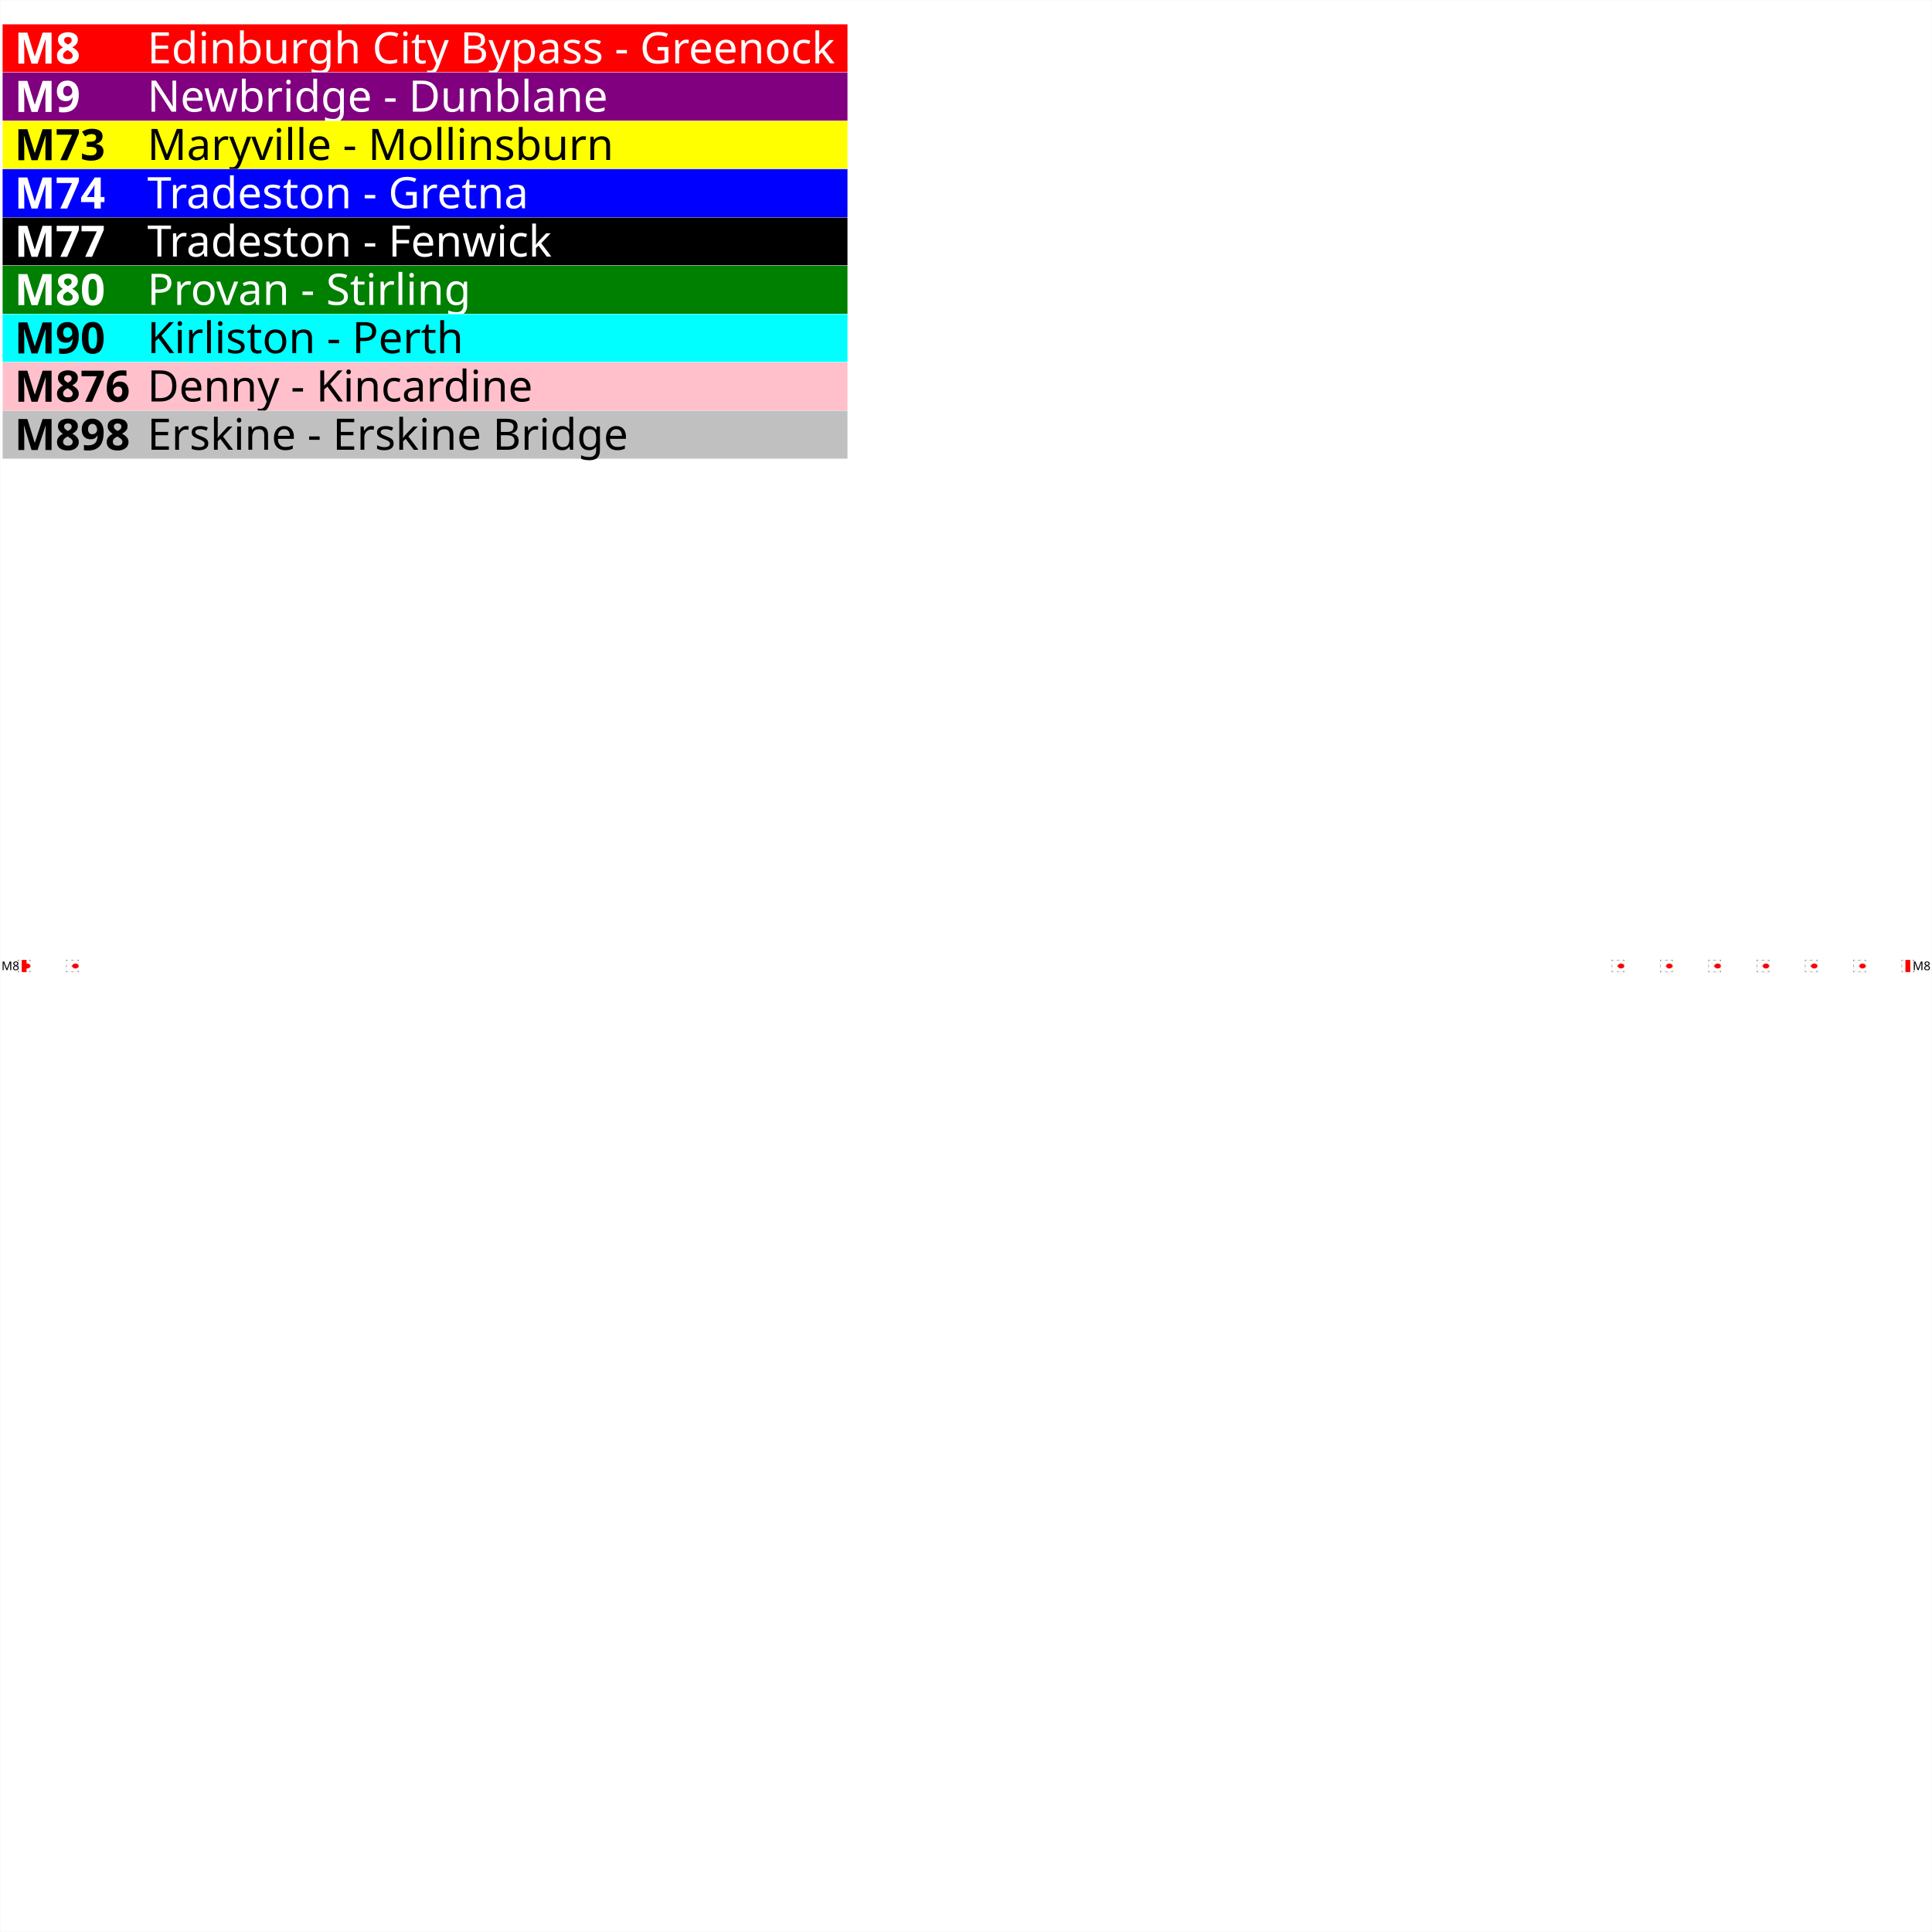
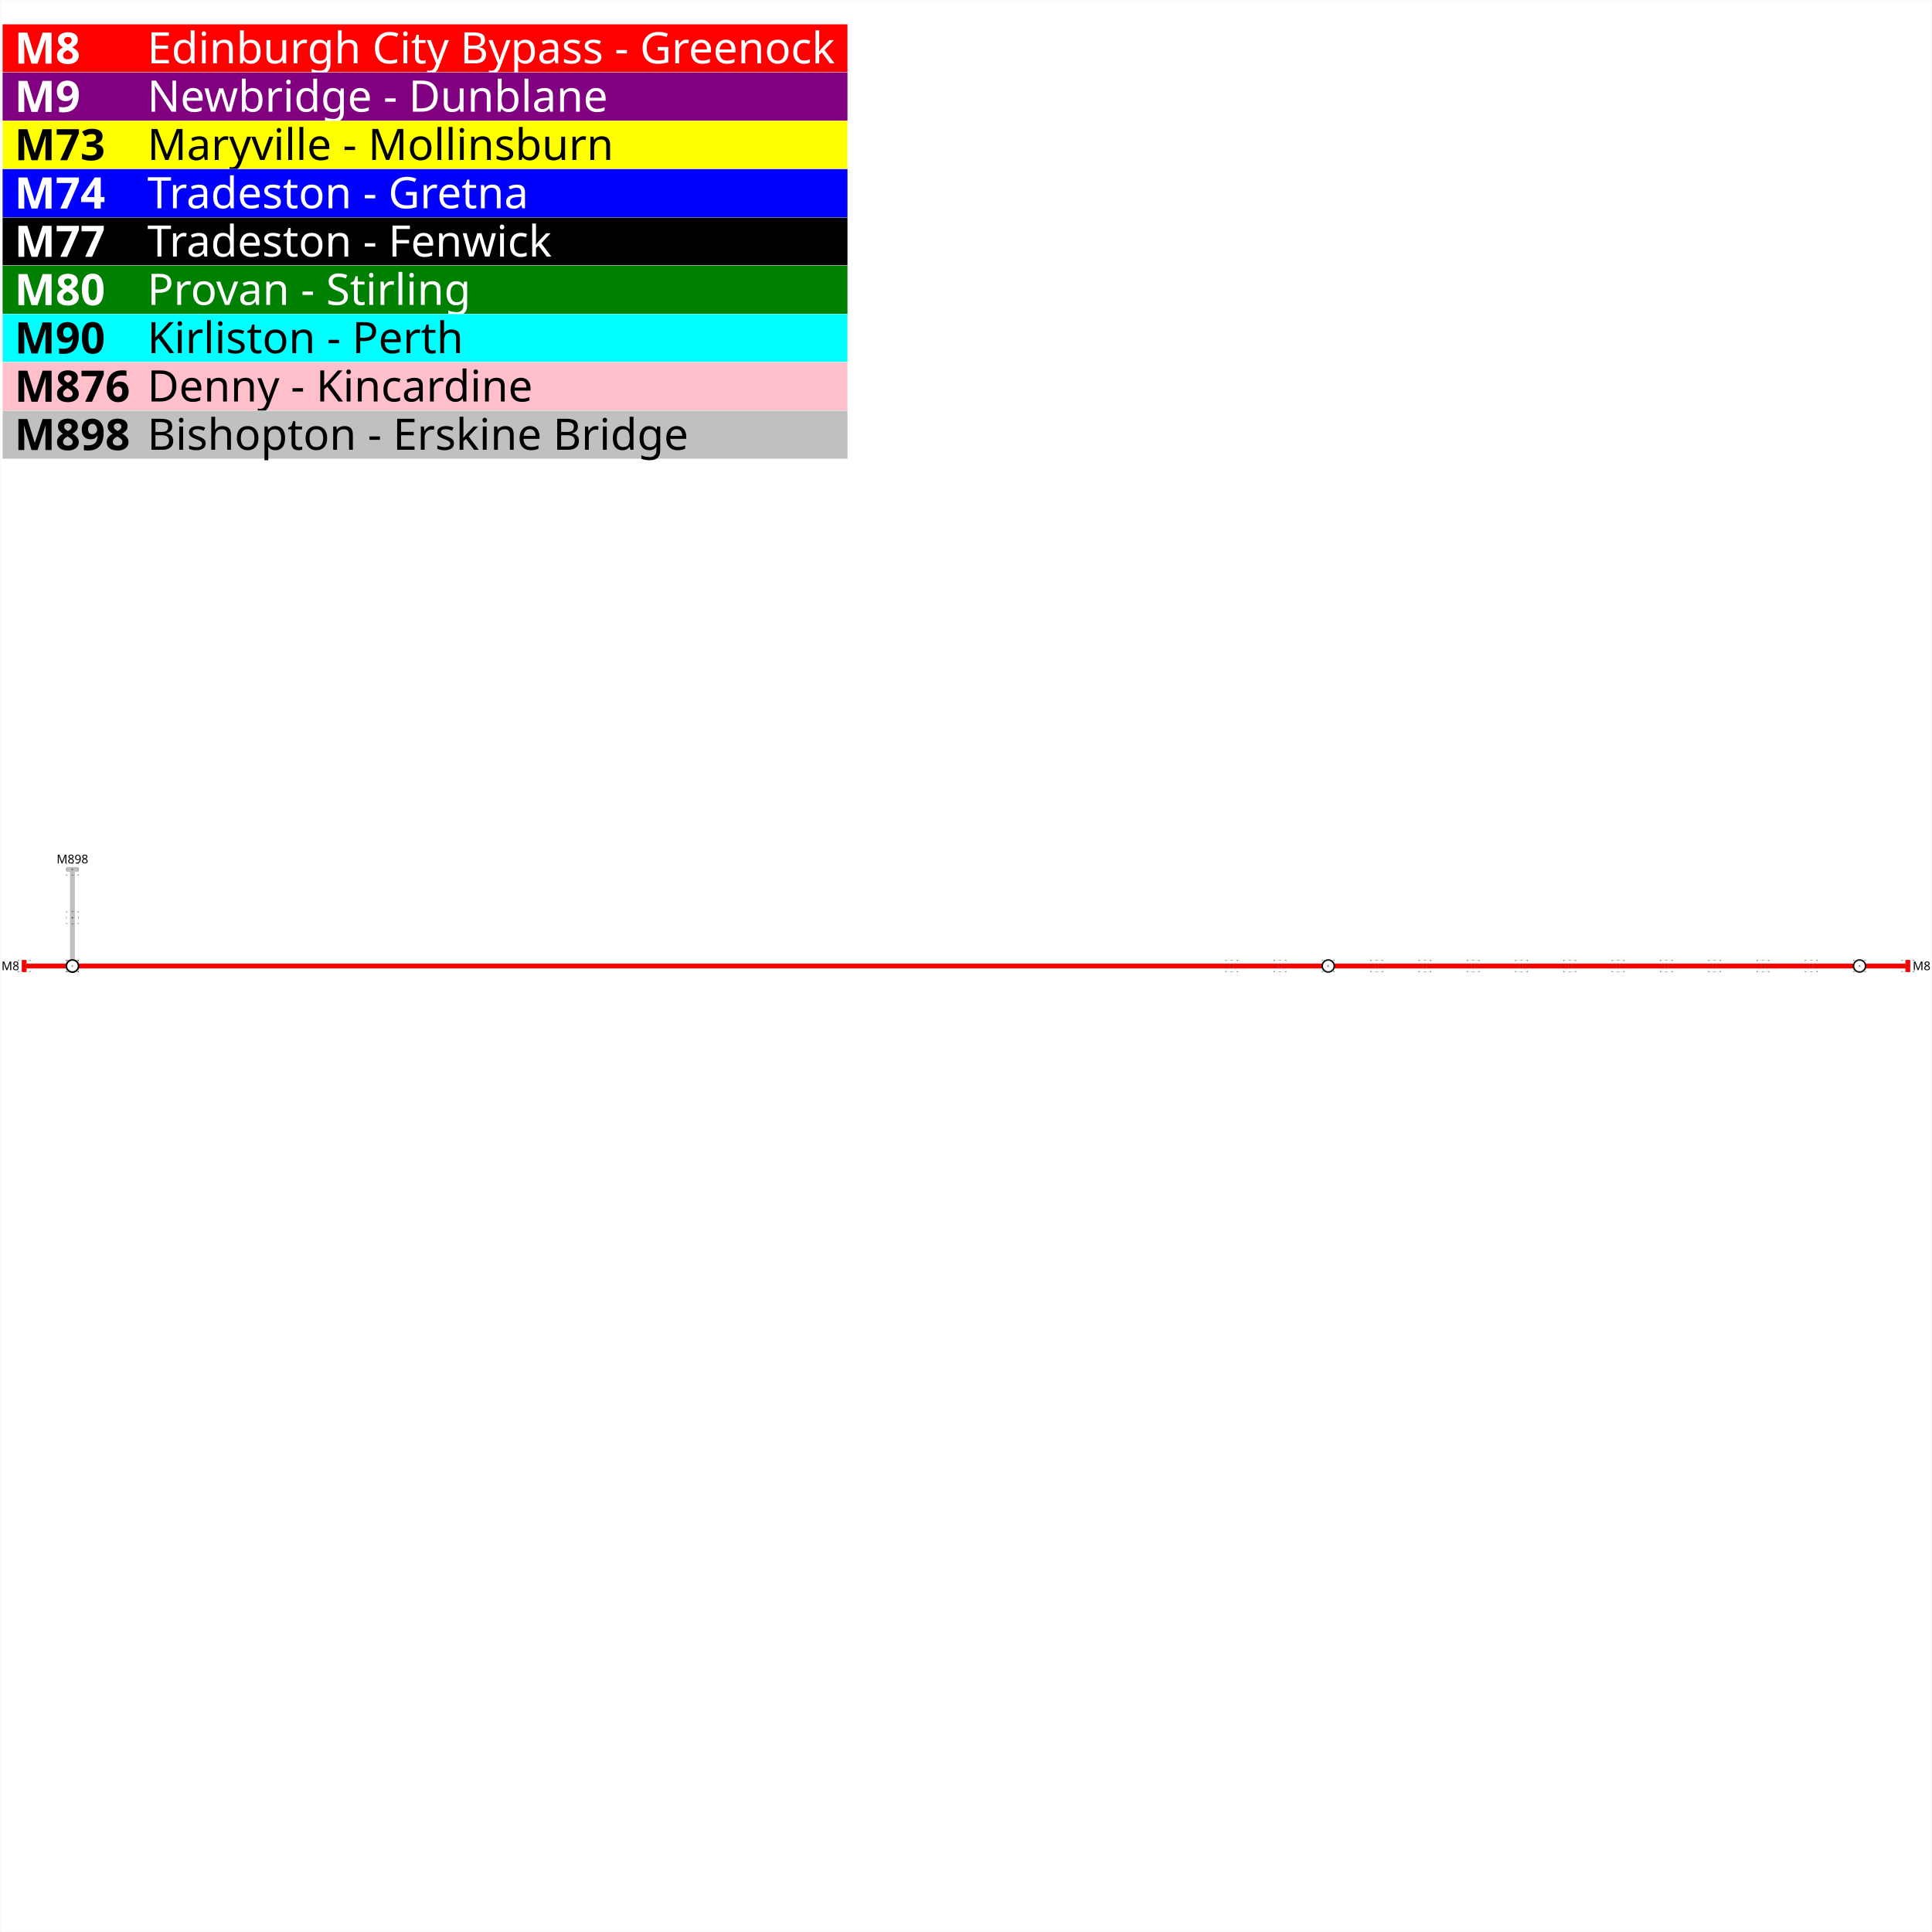
<svg xmlns="http://www.w3.org/2000/svg" version="1.1" baseProfile="full" width="8000" height="8000">
  <style>
    @font-face {
        font-family: "Fira Sans Condensed";
        src: url("https://fonts.googleapis.com/css?family=Fira+Sans+Condensed&amp;display=swap");
    }
  </style>
  <rect width="100%" height="100%" fill="white" stroke="#dddddd" />
  <rect x="10" y="100" fill="red" height="200" width="3500" stroke="white" stroke-width="1" />
  <g text-anchor="start" font-size="180px" dominant-baseline="middle" fill="white" font-family="Fira Sans Condensed">
    <text x="60" y="200" font-weight="bold">M8</text>
    <text x="610" y="200">Edinburgh City Bypass - Greenock</text>
  </g>
+   <polyline points="7700,4000 7725,4000 7875,4000 7900,4000" stroke="red" fill="none" stroke-width="20" stroke-linecap="round" />
+   <polyline points="7500,4000 7525,4000 7675,4000 7700,4000" stroke="red" fill="none" stroke-width="20" stroke-linecap="round" />
+   <polyline points="7300,4000 7325,4000 7475,4000 7500,4000" stroke="red" fill="none" stroke-width="20" stroke-linecap="round" />
+   <polyline points="7100,4000 7125,4000 7275,4000 7300,4000" stroke="red" fill="none" stroke-width="20" stroke-linecap="round" />
+   <polyline points="6900,4000 6925,4000 7075,4000 7100,4000" stroke="red" fill="none" stroke-width="20" stroke-linecap="round" />
+   <polyline points="6700,4000 6725,4000 6875,4000 6900,4000" stroke="red" fill="none" stroke-width="20" stroke-linecap="round" />
+   <polyline points="6500,4000 6525,4000 6675,4000 6700,4000" stroke="red" fill="none" stroke-width="20" stroke-linecap="round" />
+   <polyline points="6300,4000 6325,4000 6475,4000 6500,4000" stroke="red" fill="none" stroke-width="20" stroke-linecap="round" />
+   <polyline points="6100,4000 6125,4000 6275,4000 6300,4000" stroke="red" fill="none" stroke-width="20" stroke-linecap="round" />
+   <polyline points="5900,4000 5925,4000 6075,4000 6100,4000" stroke="red" fill="none" stroke-width="20" stroke-linecap="round" />
+   <polyline points="5700,4000 5725,4000 5875,4000 5900,4000" stroke="red" fill="none" stroke-width="20" stroke-linecap="round" />
+   <polyline points="5500,4000 5525,4000 5675,4000 5700,4000" stroke="red" fill="none" stroke-width="20" stroke-linecap="round" />
+   <polyline points="5300,4000 5325,4000 5475,4000 5500,4000" stroke="red" fill="none" stroke-width="20" stroke-linecap="round" />
+   <polyline points="5100,4000 5125,4000 5275,4000 5300,4000" stroke="red" fill="none" stroke-width="20" stroke-linecap="round" />
+   <polyline points="300,4000 325,4000 5075,4000 5100,4000" stroke="red" fill="none" stroke-width="20" stroke-linecap="round" />
+   <polyline points="100,4000 125,4000 275,4000 300,4000" stroke="red" fill="none" stroke-width="20" stroke-linecap="round" />
+   <rect x="7890" y="3975" width="20" height="50" fill="red" />
+   <text x="7920" y="4000" dominant-baseline="middle" font-family="Fira Sans Condensed" font-size="50px">M8</text>
  <polyline points="7875,3975 7925,3975 7925,4025 7875,4025 7875,3975" stroke="silver" fill="none" stroke-dasharray="3" />
  <polyline points="7875,3975 7925,4025" stroke="silver" fill="none" stroke-dasharray="3" />
  <polyline points="7925,3975 7875,4025" stroke="silver" fill="none" stroke-dasharray="3" />
  <polyline points="7875,3980 7875,3975 7880,3975" stroke="black" fill="none" />
  <polyline points="7925,3980 7925,3975 7920,3975" stroke="black" fill="none" />
  <polyline points="7925,4020 7925,4025 7920,4025" stroke="black" fill="none" />
  <polyline points="7875,4020 7875,4025 7880,4025" stroke="black" fill="none" />
  <polyline points="7895,3975 7905,3975" stroke="black" fill="none" />
  <polyline points="7895,4025 7905,4025" stroke="black" fill="none" />
  <polyline points="7875,3995 7875,4005" stroke="black" fill="none" />
  <polyline points="7925,3995 7925,4005" stroke="black" fill="none" />
  <polyline points="7895,4000 7905,4000" stroke="black" fill="none" />
  <polyline points="7900,3995 7900,4005" stroke="black" fill="none" />
+   <circle cx="7700" cy="4000" r="25" fill="white" stroke="black" stroke-width="6.25" />
  <polyline points="7675,3975 7725,3975 7725,4025 7675,4025 7675,3975" stroke="silver" fill="none" stroke-dasharray="3" />
  <polyline points="7675,3975 7725,4025" stroke="silver" fill="none" stroke-dasharray="3" />
  <polyline points="7725,3975 7675,4025" stroke="silver" fill="none" stroke-dasharray="3" />
  <polyline points="7675,3980 7675,3975 7680,3975" stroke="black" fill="none" />
  <polyline points="7725,3980 7725,3975 7720,3975" stroke="black" fill="none" />
  <polyline points="7725,4020 7725,4025 7720,4025" stroke="black" fill="none" />
  <polyline points="7675,4020 7675,4025 7680,4025" stroke="black" fill="none" />
  <polyline points="7695,3975 7705,3975" stroke="black" fill="none" />
  <polyline points="7695,4025 7705,4025" stroke="black" fill="none" />
  <polyline points="7675,3995 7675,4005" stroke="black" fill="none" />
  <polyline points="7725,3995 7725,4005" stroke="black" fill="none" />
  <polyline points="7695,4000 7705,4000" stroke="black" fill="none" />
  <polyline points="7700,3995 7700,4005" stroke="black" fill="none" />
-   <rect x="7700" y="3990" width="25" height="20" rx="10" fill="red" />
  <polyline points="7475,3975 7525,3975 7525,4025 7475,4025 7475,3975" stroke="silver" fill="none" stroke-dasharray="3" />
  <polyline points="7475,3975 7525,4025" stroke="silver" fill="none" stroke-dasharray="3" />
  <polyline points="7525,3975 7475,4025" stroke="silver" fill="none" stroke-dasharray="3" />
  <polyline points="7475,3980 7475,3975 7480,3975" stroke="black" fill="none" />
  <polyline points="7525,3980 7525,3975 7520,3975" stroke="black" fill="none" />
  <polyline points="7525,4020 7525,4025 7520,4025" stroke="black" fill="none" />
  <polyline points="7475,4020 7475,4025 7480,4025" stroke="black" fill="none" />
  <polyline points="7495,3975 7505,3975" stroke="black" fill="none" />
  <polyline points="7495,4025 7505,4025" stroke="black" fill="none" />
  <polyline points="7475,3995 7475,4005" stroke="black" fill="none" />
  <polyline points="7525,3995 7525,4005" stroke="black" fill="none" />
  <polyline points="7495,4000 7505,4000" stroke="black" fill="none" />
  <polyline points="7500,3995 7500,4005" stroke="black" fill="none" />
-   <rect x="7500" y="3990" width="25" height="20" rx="10" fill="red" />
  <polyline points="7275,3975 7325,3975 7325,4025 7275,4025 7275,3975" stroke="silver" fill="none" stroke-dasharray="3" />
  <polyline points="7275,3975 7325,4025" stroke="silver" fill="none" stroke-dasharray="3" />
  <polyline points="7325,3975 7275,4025" stroke="silver" fill="none" stroke-dasharray="3" />
  <polyline points="7275,3980 7275,3975 7280,3975" stroke="black" fill="none" />
  <polyline points="7325,3980 7325,3975 7320,3975" stroke="black" fill="none" />
  <polyline points="7325,4020 7325,4025 7320,4025" stroke="black" fill="none" />
  <polyline points="7275,4020 7275,4025 7280,4025" stroke="black" fill="none" />
  <polyline points="7295,3975 7305,3975" stroke="black" fill="none" />
  <polyline points="7295,4025 7305,4025" stroke="black" fill="none" />
  <polyline points="7275,3995 7275,4005" stroke="black" fill="none" />
  <polyline points="7325,3995 7325,4005" stroke="black" fill="none" />
  <polyline points="7295,4000 7305,4000" stroke="black" fill="none" />
  <polyline points="7300,3995 7300,4005" stroke="black" fill="none" />
-   <rect x="7300" y="3990" width="25" height="20" rx="10" fill="red" />
  <polyline points="7075,3975 7125,3975 7125,4025 7075,4025 7075,3975" stroke="silver" fill="none" stroke-dasharray="3" />
  <polyline points="7075,3975 7125,4025" stroke="silver" fill="none" stroke-dasharray="3" />
  <polyline points="7125,3975 7075,4025" stroke="silver" fill="none" stroke-dasharray="3" />
  <polyline points="7075,3980 7075,3975 7080,3975" stroke="black" fill="none" />
  <polyline points="7125,3980 7125,3975 7120,3975" stroke="black" fill="none" />
  <polyline points="7125,4020 7125,4025 7120,4025" stroke="black" fill="none" />
  <polyline points="7075,4020 7075,4025 7080,4025" stroke="black" fill="none" />
  <polyline points="7095,3975 7105,3975" stroke="black" fill="none" />
  <polyline points="7095,4025 7105,4025" stroke="black" fill="none" />
  <polyline points="7075,3995 7075,4005" stroke="black" fill="none" />
  <polyline points="7125,3995 7125,4005" stroke="black" fill="none" />
  <polyline points="7095,4000 7105,4000" stroke="black" fill="none" />
  <polyline points="7100,3995 7100,4005" stroke="black" fill="none" />
-   <rect x="7100" y="3990" width="25" height="20" rx="10" fill="red" />
  <polyline points="6875,3975 6925,3975 6925,4025 6875,4025 6875,3975" stroke="silver" fill="none" stroke-dasharray="3" />
  <polyline points="6875,3975 6925,4025" stroke="silver" fill="none" stroke-dasharray="3" />
  <polyline points="6925,3975 6875,4025" stroke="silver" fill="none" stroke-dasharray="3" />
  <polyline points="6875,3980 6875,3975 6880,3975" stroke="black" fill="none" />
  <polyline points="6925,3980 6925,3975 6920,3975" stroke="black" fill="none" />
  <polyline points="6925,4020 6925,4025 6920,4025" stroke="black" fill="none" />
  <polyline points="6875,4020 6875,4025 6880,4025" stroke="black" fill="none" />
  <polyline points="6895,3975 6905,3975" stroke="black" fill="none" />
  <polyline points="6895,4025 6905,4025" stroke="black" fill="none" />
  <polyline points="6875,3995 6875,4005" stroke="black" fill="none" />
  <polyline points="6925,3995 6925,4005" stroke="black" fill="none" />
  <polyline points="6895,4000 6905,4000" stroke="black" fill="none" />
  <polyline points="6900,3995 6900,4005" stroke="black" fill="none" />
-   <rect x="6900" y="3990" width="25" height="20" rx="10" fill="red" />
  <polyline points="6675,3975 6725,3975 6725,4025 6675,4025 6675,3975" stroke="silver" fill="none" stroke-dasharray="3" />
  <polyline points="6675,3975 6725,4025" stroke="silver" fill="none" stroke-dasharray="3" />
  <polyline points="6725,3975 6675,4025" stroke="silver" fill="none" stroke-dasharray="3" />
  <polyline points="6675,3980 6675,3975 6680,3975" stroke="black" fill="none" />
  <polyline points="6725,3980 6725,3975 6720,3975" stroke="black" fill="none" />
  <polyline points="6725,4020 6725,4025 6720,4025" stroke="black" fill="none" />
  <polyline points="6675,4020 6675,4025 6680,4025" stroke="black" fill="none" />
  <polyline points="6695,3975 6705,3975" stroke="black" fill="none" />
  <polyline points="6695,4025 6705,4025" stroke="black" fill="none" />
  <polyline points="6675,3995 6675,4005" stroke="black" fill="none" />
  <polyline points="6725,3995 6725,4005" stroke="black" fill="none" />
  <polyline points="6695,4000 6705,4000" stroke="black" fill="none" />
  <polyline points="6700,3995 6700,4005" stroke="black" fill="none" />
-   <rect x="6700" y="3990" width="25" height="20" rx="10" fill="red" />
+   <polyline points="6475,3975 6525,3975 6525,4025 6475,4025 6475,3975" stroke="silver" fill="none" stroke-dasharray="3" />
+   <polyline points="6475,3975 6525,4025" stroke="silver" fill="none" stroke-dasharray="3" />
+   <polyline points="6525,3975 6475,4025" stroke="silver" fill="none" stroke-dasharray="3" />
+   <polyline points="6475,3980 6475,3975 6480,3975" stroke="black" fill="none" />
+   <polyline points="6525,3980 6525,3975 6520,3975" stroke="black" fill="none" />
+   <polyline points="6525,4020 6525,4025 6520,4025" stroke="black" fill="none" />
+   <polyline points="6475,4020 6475,4025 6480,4025" stroke="black" fill="none" />
+   <polyline points="6495,3975 6505,3975" stroke="black" fill="none" />
+   <polyline points="6495,4025 6505,4025" stroke="black" fill="none" />
+   <polyline points="6475,3995 6475,4005" stroke="black" fill="none" />
+   <polyline points="6525,3995 6525,4005" stroke="black" fill="none" />
+   <polyline points="6495,4000 6505,4000" stroke="black" fill="none" />
+   <polyline points="6500,3995 6500,4005" stroke="black" fill="none" />
+   <polyline points="6275,3975 6325,3975 6325,4025 6275,4025 6275,3975" stroke="silver" fill="none" stroke-dasharray="3" />
+   <polyline points="6275,3975 6325,4025" stroke="silver" fill="none" stroke-dasharray="3" />
+   <polyline points="6325,3975 6275,4025" stroke="silver" fill="none" stroke-dasharray="3" />
+   <polyline points="6275,3980 6275,3975 6280,3975" stroke="black" fill="none" />
+   <polyline points="6325,3980 6325,3975 6320,3975" stroke="black" fill="none" />
+   <polyline points="6325,4020 6325,4025 6320,4025" stroke="black" fill="none" />
+   <polyline points="6275,4020 6275,4025 6280,4025" stroke="black" fill="none" />
+   <polyline points="6295,3975 6305,3975" stroke="black" fill="none" />
+   <polyline points="6295,4025 6305,4025" stroke="black" fill="none" />
+   <polyline points="6275,3995 6275,4005" stroke="black" fill="none" />
+   <polyline points="6325,3995 6325,4005" stroke="black" fill="none" />
+   <polyline points="6295,4000 6305,4000" stroke="black" fill="none" />
+   <polyline points="6300,3995 6300,4005" stroke="black" fill="none" />
+   <polyline points="6075,3975 6125,3975 6125,4025 6075,4025 6075,3975" stroke="silver" fill="none" stroke-dasharray="3" />
+   <polyline points="6075,3975 6125,4025" stroke="silver" fill="none" stroke-dasharray="3" />
+   <polyline points="6125,3975 6075,4025" stroke="silver" fill="none" stroke-dasharray="3" />
+   <polyline points="6075,3980 6075,3975 6080,3975" stroke="black" fill="none" />
+   <polyline points="6125,3980 6125,3975 6120,3975" stroke="black" fill="none" />
+   <polyline points="6125,4020 6125,4025 6120,4025" stroke="black" fill="none" />
+   <polyline points="6075,4020 6075,4025 6080,4025" stroke="black" fill="none" />
+   <polyline points="6095,3975 6105,3975" stroke="black" fill="none" />
+   <polyline points="6095,4025 6105,4025" stroke="black" fill="none" />
+   <polyline points="6075,3995 6075,4005" stroke="black" fill="none" />
+   <polyline points="6125,3995 6125,4005" stroke="black" fill="none" />
+   <polyline points="6095,4000 6105,4000" stroke="black" fill="none" />
+   <polyline points="6100,3995 6100,4005" stroke="black" fill="none" />
+   <polyline points="5875,3975 5925,3975 5925,4025 5875,4025 5875,3975" stroke="silver" fill="none" stroke-dasharray="3" />
+   <polyline points="5875,3975 5925,4025" stroke="silver" fill="none" stroke-dasharray="3" />
+   <polyline points="5925,3975 5875,4025" stroke="silver" fill="none" stroke-dasharray="3" />
+   <polyline points="5875,3980 5875,3975 5880,3975" stroke="black" fill="none" />
+   <polyline points="5925,3980 5925,3975 5920,3975" stroke="black" fill="none" />
+   <polyline points="5925,4020 5925,4025 5920,4025" stroke="black" fill="none" />
+   <polyline points="5875,4020 5875,4025 5880,4025" stroke="black" fill="none" />
+   <polyline points="5895,3975 5905,3975" stroke="black" fill="none" />
+   <polyline points="5895,4025 5905,4025" stroke="black" fill="none" />
+   <polyline points="5875,3995 5875,4005" stroke="black" fill="none" />
+   <polyline points="5925,3995 5925,4005" stroke="black" fill="none" />
+   <polyline points="5895,4000 5905,4000" stroke="black" fill="none" />
+   <polyline points="5900,3995 5900,4005" stroke="black" fill="none" />
+   <polyline points="5675,3975 5725,3975 5725,4025 5675,4025 5675,3975" stroke="silver" fill="none" stroke-dasharray="3" />
+   <polyline points="5675,3975 5725,4025" stroke="silver" fill="none" stroke-dasharray="3" />
+   <polyline points="5725,3975 5675,4025" stroke="silver" fill="none" stroke-dasharray="3" />
+   <polyline points="5675,3980 5675,3975 5680,3975" stroke="black" fill="none" />
+   <polyline points="5725,3980 5725,3975 5720,3975" stroke="black" fill="none" />
+   <polyline points="5725,4020 5725,4025 5720,4025" stroke="black" fill="none" />
+   <polyline points="5675,4020 5675,4025 5680,4025" stroke="black" fill="none" />
+   <polyline points="5695,3975 5705,3975" stroke="black" fill="none" />
+   <polyline points="5695,4025 5705,4025" stroke="black" fill="none" />
+   <polyline points="5675,3995 5675,4005" stroke="black" fill="none" />
+   <polyline points="5725,3995 5725,4005" stroke="black" fill="none" />
+   <polyline points="5695,4000 5705,4000" stroke="black" fill="none" />
+   <polyline points="5700,3995 5700,4005" stroke="black" fill="none" />
+   <circle cx="5500" cy="4000" r="25" fill="white" stroke="black" stroke-width="6.25" />
+   <polyline points="5475,3975 5525,3975 5525,4025 5475,4025 5475,3975" stroke="silver" fill="none" stroke-dasharray="3" />
+   <polyline points="5475,3975 5525,4025" stroke="silver" fill="none" stroke-dasharray="3" />
+   <polyline points="5525,3975 5475,4025" stroke="silver" fill="none" stroke-dasharray="3" />
+   <polyline points="5475,3980 5475,3975 5480,3975" stroke="black" fill="none" />
+   <polyline points="5525,3980 5525,3975 5520,3975" stroke="black" fill="none" />
+   <polyline points="5525,4020 5525,4025 5520,4025" stroke="black" fill="none" />
+   <polyline points="5475,4020 5475,4025 5480,4025" stroke="black" fill="none" />
+   <polyline points="5495,3975 5505,3975" stroke="black" fill="none" />
+   <polyline points="5495,4025 5505,4025" stroke="black" fill="none" />
+   <polyline points="5475,3995 5475,4005" stroke="black" fill="none" />
+   <polyline points="5525,3995 5525,4005" stroke="black" fill="none" />
+   <polyline points="5495,4000 5505,4000" stroke="black" fill="none" />
+   <polyline points="5500,3995 5500,4005" stroke="black" fill="none" />
+   <polyline points="5275,3975 5325,3975 5325,4025 5275,4025 5275,3975" stroke="silver" fill="none" stroke-dasharray="3" />
+   <polyline points="5275,3975 5325,4025" stroke="silver" fill="none" stroke-dasharray="3" />
+   <polyline points="5325,3975 5275,4025" stroke="silver" fill="none" stroke-dasharray="3" />
+   <polyline points="5275,3980 5275,3975 5280,3975" stroke="black" fill="none" />
+   <polyline points="5325,3980 5325,3975 5320,3975" stroke="black" fill="none" />
+   <polyline points="5325,4020 5325,4025 5320,4025" stroke="black" fill="none" />
+   <polyline points="5275,4020 5275,4025 5280,4025" stroke="black" fill="none" />
+   <polyline points="5295,3975 5305,3975" stroke="black" fill="none" />
+   <polyline points="5295,4025 5305,4025" stroke="black" fill="none" />
+   <polyline points="5275,3995 5275,4005" stroke="black" fill="none" />
+   <polyline points="5325,3995 5325,4005" stroke="black" fill="none" />
+   <polyline points="5295,4000 5305,4000" stroke="black" fill="none" />
+   <polyline points="5300,3995 5300,4005" stroke="black" fill="none" />
+   <polyline points="5075,3975 5125,3975 5125,4025 5075,4025 5075,3975" stroke="silver" fill="none" stroke-dasharray="3" />
+   <polyline points="5075,3975 5125,4025" stroke="silver" fill="none" stroke-dasharray="3" />
+   <polyline points="5125,3975 5075,4025" stroke="silver" fill="none" stroke-dasharray="3" />
+   <polyline points="5075,3980 5075,3975 5080,3975" stroke="black" fill="none" />
+   <polyline points="5125,3980 5125,3975 5120,3975" stroke="black" fill="none" />
+   <polyline points="5125,4020 5125,4025 5120,4025" stroke="black" fill="none" />
+   <polyline points="5075,4020 5075,4025 5080,4025" stroke="black" fill="none" />
+   <polyline points="5095,3975 5105,3975" stroke="black" fill="none" />
+   <polyline points="5095,4025 5105,4025" stroke="black" fill="none" />
+   <polyline points="5075,3995 5075,4005" stroke="black" fill="none" />
+   <polyline points="5125,3995 5125,4005" stroke="black" fill="none" />
+   <polyline points="5095,4000 5105,4000" stroke="black" fill="none" />
+   <polyline points="5100,3995 5100,4005" stroke="black" fill="none" />
+   <circle cx="300" cy="4000" r="25" fill="white" stroke="black" stroke-width="6.25" />
  <polyline points="275,3975 325,3975 325,4025 275,4025 275,3975" stroke="silver" fill="none" stroke-dasharray="3" />
  <polyline points="275,3975 325,4025" stroke="silver" fill="none" stroke-dasharray="3" />
  <polyline points="325,3975 275,4025" stroke="silver" fill="none" stroke-dasharray="3" />
  <polyline points="275,3980 275,3975 280,3975" stroke="black" fill="none" />
  <polyline points="325,3980 325,3975 320,3975" stroke="black" fill="none" />
  <polyline points="325,4020 325,4025 320,4025" stroke="black" fill="none" />
  <polyline points="275,4020 275,4025 280,4025" stroke="black" fill="none" />
  <polyline points="295,3975 305,3975" stroke="black" fill="none" />
  <polyline points="295,4025 305,4025" stroke="black" fill="none" />
  <polyline points="275,3995 275,4005" stroke="black" fill="none" />
  <polyline points="325,3995 325,4005" stroke="black" fill="none" />
  <polyline points="295,4000 305,4000" stroke="black" fill="none" />
  <polyline points="300,3995 300,4005" stroke="black" fill="none" />
-   <rect x="300" y="3990" width="25" height="20" rx="10" fill="red" />
+   <rect x="90" y="3975" width="20" height="50" fill="red" />
+   <text x="80" y="4000" text-anchor="end" dominant-baseline="middle" font-family="Fira Sans Condensed" font-size="50px">M8</text>
  <polyline points="75,3975 125,3975 125,4025 75,4025 75,3975" stroke="silver" fill="none" stroke-dasharray="3" />
  <polyline points="75,3975 125,4025" stroke="silver" fill="none" stroke-dasharray="3" />
  <polyline points="125,3975 75,4025" stroke="silver" fill="none" stroke-dasharray="3" />
  <polyline points="75,3980 75,3975 80,3975" stroke="black" fill="none" />
  <polyline points="125,3980 125,3975 120,3975" stroke="black" fill="none" />
  <polyline points="125,4020 125,4025 120,4025" stroke="black" fill="none" />
  <polyline points="75,4020 75,4025 80,4025" stroke="black" fill="none" />
  <polyline points="95,3975 105,3975" stroke="black" fill="none" />
  <polyline points="95,4025 105,4025" stroke="black" fill="none" />
  <polyline points="75,3995 75,4005" stroke="black" fill="none" />
  <polyline points="125,3995 125,4005" stroke="black" fill="none" />
  <polyline points="95,4000 105,4000" stroke="black" fill="none" />
  <polyline points="100,3995 100,4005" stroke="black" fill="none" />
-   <rect x="100" y="3990" width="25" height="20" rx="10" fill="red" />
-   <rect x="7890" y="3975" width="20" height="50" fill="red" />
-   <text x="7920" y="4000" dominant-baseline="middle" font-family="Fira Sans Condensed" font-size="50px">M8</text>
-   <rect x="90" y="3975" width="20" height="50" fill="red" />
-   <text x="80" y="4000" text-anchor="end" dominant-baseline="middle" font-family="Fira Sans Condensed" font-size="50px">M8</text>
  <rect x="10" y="300" fill="purple" height="200" width="3500" stroke="white" stroke-width="1" />
  <g text-anchor="start" font-size="180px" dominant-baseline="middle" fill="white" font-family="Fira Sans Condensed">
    <text x="60" y="400" font-weight="bold">M9</text>
    <text x="610" y="400">Newbridge - Dunblane</text>
  </g>
  <rect x="10" y="500" fill="yellow" height="200" width="3500" stroke="white" stroke-width="1" />
  <g text-anchor="start" font-size="180px" dominant-baseline="middle" fill="black" font-family="Fira Sans Condensed">
    <text x="60" y="600" font-weight="bold">M73</text>
    <text x="610" y="600">Maryville - Mollinsburn</text>
  </g>
  <rect x="10" y="700" fill="blue" height="200" width="3500" stroke="white" stroke-width="1" />
  <g text-anchor="start" font-size="180px" dominant-baseline="middle" fill="white" font-family="Fira Sans Condensed">
    <text x="60" y="800" font-weight="bold">M74</text>
    <text x="610" y="800">Tradeston - Gretna</text>
  </g>
  <rect x="10" y="900" fill="dark-green" height="200" width="3500" stroke="white" stroke-width="1" />
  <g text-anchor="start" font-size="180px" dominant-baseline="middle" fill="white" font-family="Fira Sans Condensed">
    <text x="60" y="1000" font-weight="bold">M77</text>
    <text x="610" y="1000">Tradeston - Fenwick</text>
  </g>
  <rect x="10" y="1100" fill="green" height="200" width="3500" stroke="white" stroke-width="1" />
  <g text-anchor="start" font-size="180px" dominant-baseline="middle" fill="white" font-family="Fira Sans Condensed">
    <text x="60" y="1200" font-weight="bold">M80</text>
    <text x="610" y="1200">Provan - Stirling</text>
  </g>
  <rect x="10" y="1300" fill="cyan" height="200" width="3500" stroke="white" stroke-width="1" />
  <g text-anchor="start" font-size="180px" dominant-baseline="middle" fill="black" font-family="Fira Sans Condensed">
    <text x="60" y="1400" font-weight="bold">M90</text>
    <text x="610" y="1400">Kirliston - Perth</text>
  </g>
  <rect x="10" y="1500" fill="pink" height="200" width="3500" stroke="white" stroke-width="1" />
  <g text-anchor="start" font-size="180px" dominant-baseline="middle" fill="black" font-family="Fira Sans Condensed">
    <text x="60" y="1600" font-weight="bold">M876</text>
    <text x="610" y="1600">Denny - Kincardine</text>
  </g>
  <rect x="10" y="1700" fill="silver" height="200" width="3500" stroke="white" stroke-width="1" />
  <g text-anchor="start" font-size="180px" dominant-baseline="middle" fill="black" font-family="Fira Sans Condensed">
    <text x="60" y="1800" font-weight="bold">M898</text>
-     <text x="610" y="1800">Erskine - Erskine Bridge</text>
-   </g>
+     <text x="610" y="1800">Bishopton - Erskine Bridge</text>
+   </g>
+   <polyline points="300,3800 300,3825 300,3975 300,4000" stroke="silver" fill="none" stroke-width="20" stroke-linecap="round" />
+   <polyline points="300,3600 300,3625 300,3775 300,3800" stroke="silver" fill="none" stroke-width="20" stroke-linecap="round" />
+   <circle cx="300" cy="4000" r="25" fill="white" stroke="black" stroke-width="6.25" />
+   <polyline points="275,3980 275,3975 280,3975" stroke="black" fill="none" />
+   <polyline points="325,3980 325,3975 320,3975" stroke="black" fill="none" />
+   <polyline points="325,4020 325,4025 320,4025" stroke="black" fill="none" />
+   <polyline points="275,4020 275,4025 280,4025" stroke="black" fill="none" />
+   <polyline points="295,3975 305,3975" stroke="black" fill="none" />
+   <polyline points="295,4025 305,4025" stroke="black" fill="none" />
+   <polyline points="275,3995 275,4005" stroke="black" fill="none" />
+   <polyline points="325,3995 325,4005" stroke="black" fill="none" />
+   <polyline points="295,4000 305,4000" stroke="black" fill="none" />
+   <polyline points="300,3995 300,4005" stroke="black" fill="none" />
+   <polyline points="275,3780 275,3775 280,3775" stroke="black" fill="none" />
+   <polyline points="325,3780 325,3775 320,3775" stroke="black" fill="none" />
+   <polyline points="325,3820 325,3825 320,3825" stroke="black" fill="none" />
+   <polyline points="275,3820 275,3825 280,3825" stroke="black" fill="none" />
+   <polyline points="295,3775 305,3775" stroke="black" fill="none" />
+   <polyline points="295,3825 305,3825" stroke="black" fill="none" />
+   <polyline points="275,3795 275,3805" stroke="black" fill="none" />
+   <polyline points="325,3795 325,3805" stroke="black" fill="none" />
+   <polyline points="295,3800 305,3800" stroke="black" fill="none" />
+   <polyline points="300,3795 300,3805" stroke="black" fill="none" />
+   <rect x="275" y="3590" width="50" height="20" fill="silver" />
+   <text x="300" y="3575" text-anchor="middle" dominant-baseline="baseline" font-family="Fira Sans Condensed" font-size="50px">M898</text>
+   <polyline points="275,3580 275,3575 280,3575" stroke="black" fill="none" />
+   <polyline points="325,3580 325,3575 320,3575" stroke="black" fill="none" />
+   <polyline points="325,3620 325,3625 320,3625" stroke="black" fill="none" />
+   <polyline points="275,3620 275,3625 280,3625" stroke="black" fill="none" />
+   <polyline points="295,3575 305,3575" stroke="black" fill="none" />
+   <polyline points="295,3625 305,3625" stroke="black" fill="none" />
+   <polyline points="275,3595 275,3605" stroke="black" fill="none" />
+   <polyline points="325,3595 325,3605" stroke="black" fill="none" />
+   <polyline points="295,3600 305,3600" stroke="black" fill="none" />
+   <polyline points="300,3595 300,3605" stroke="black" fill="none" />
</svg>
